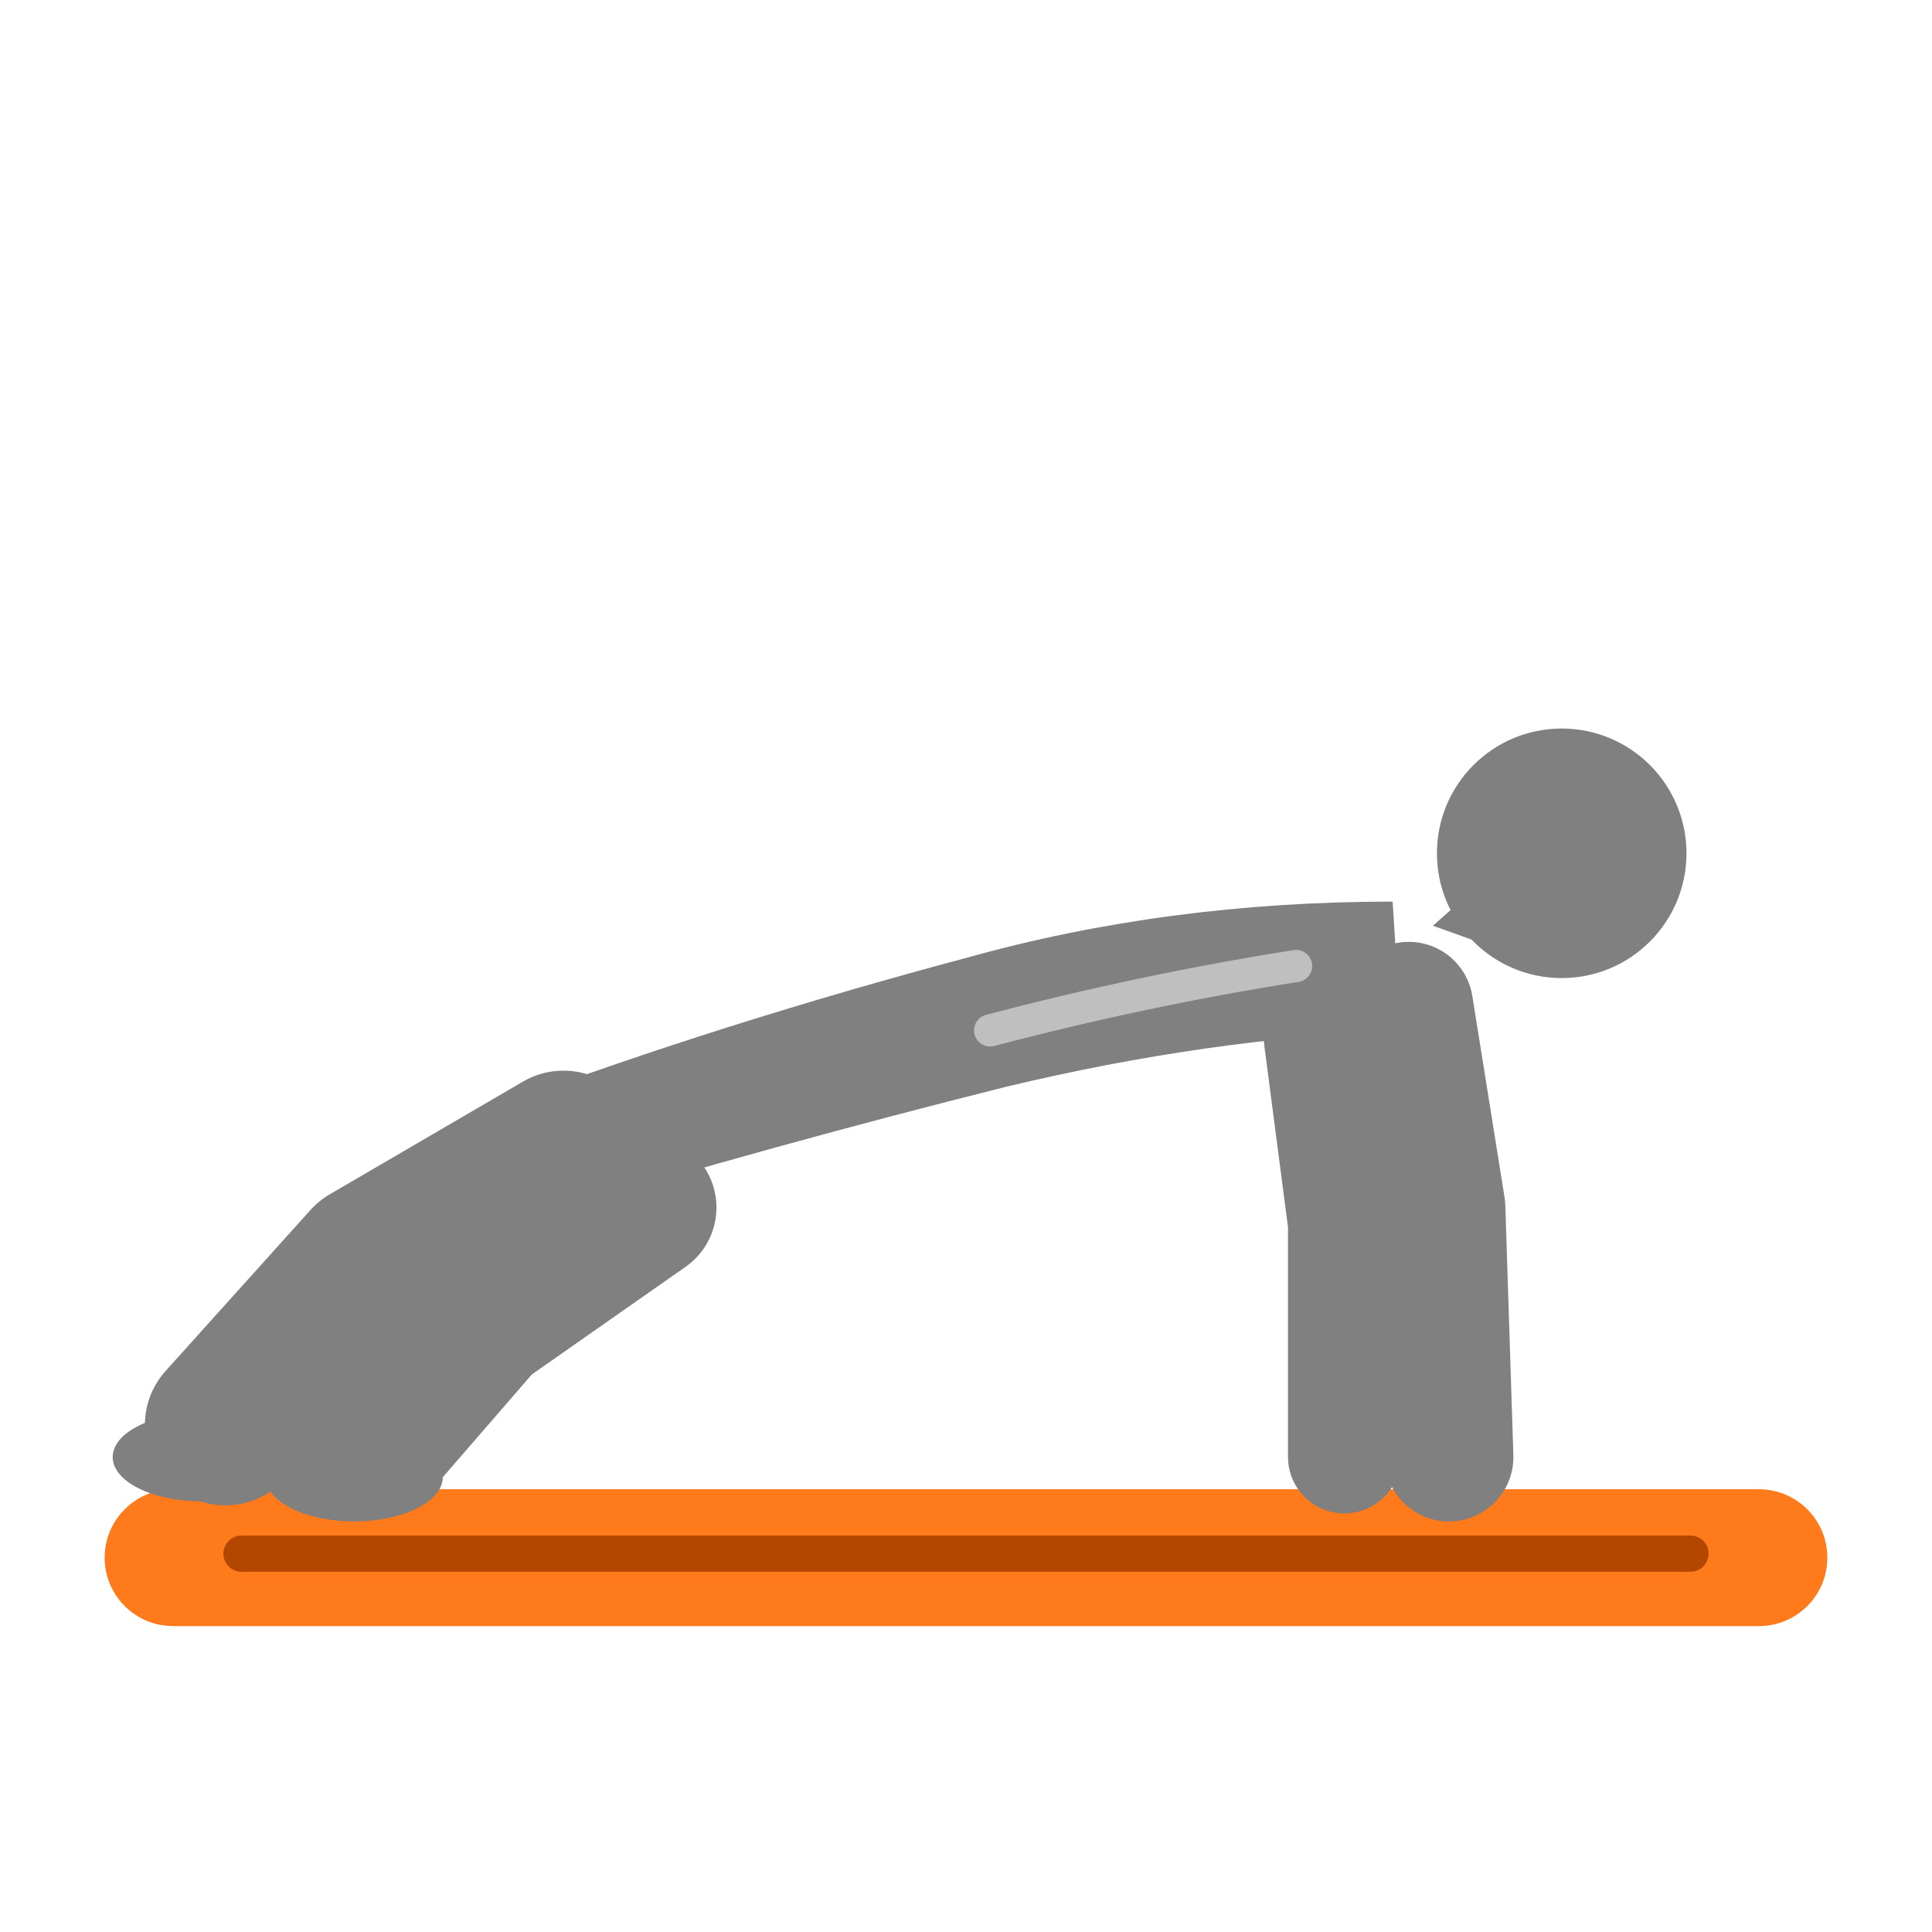
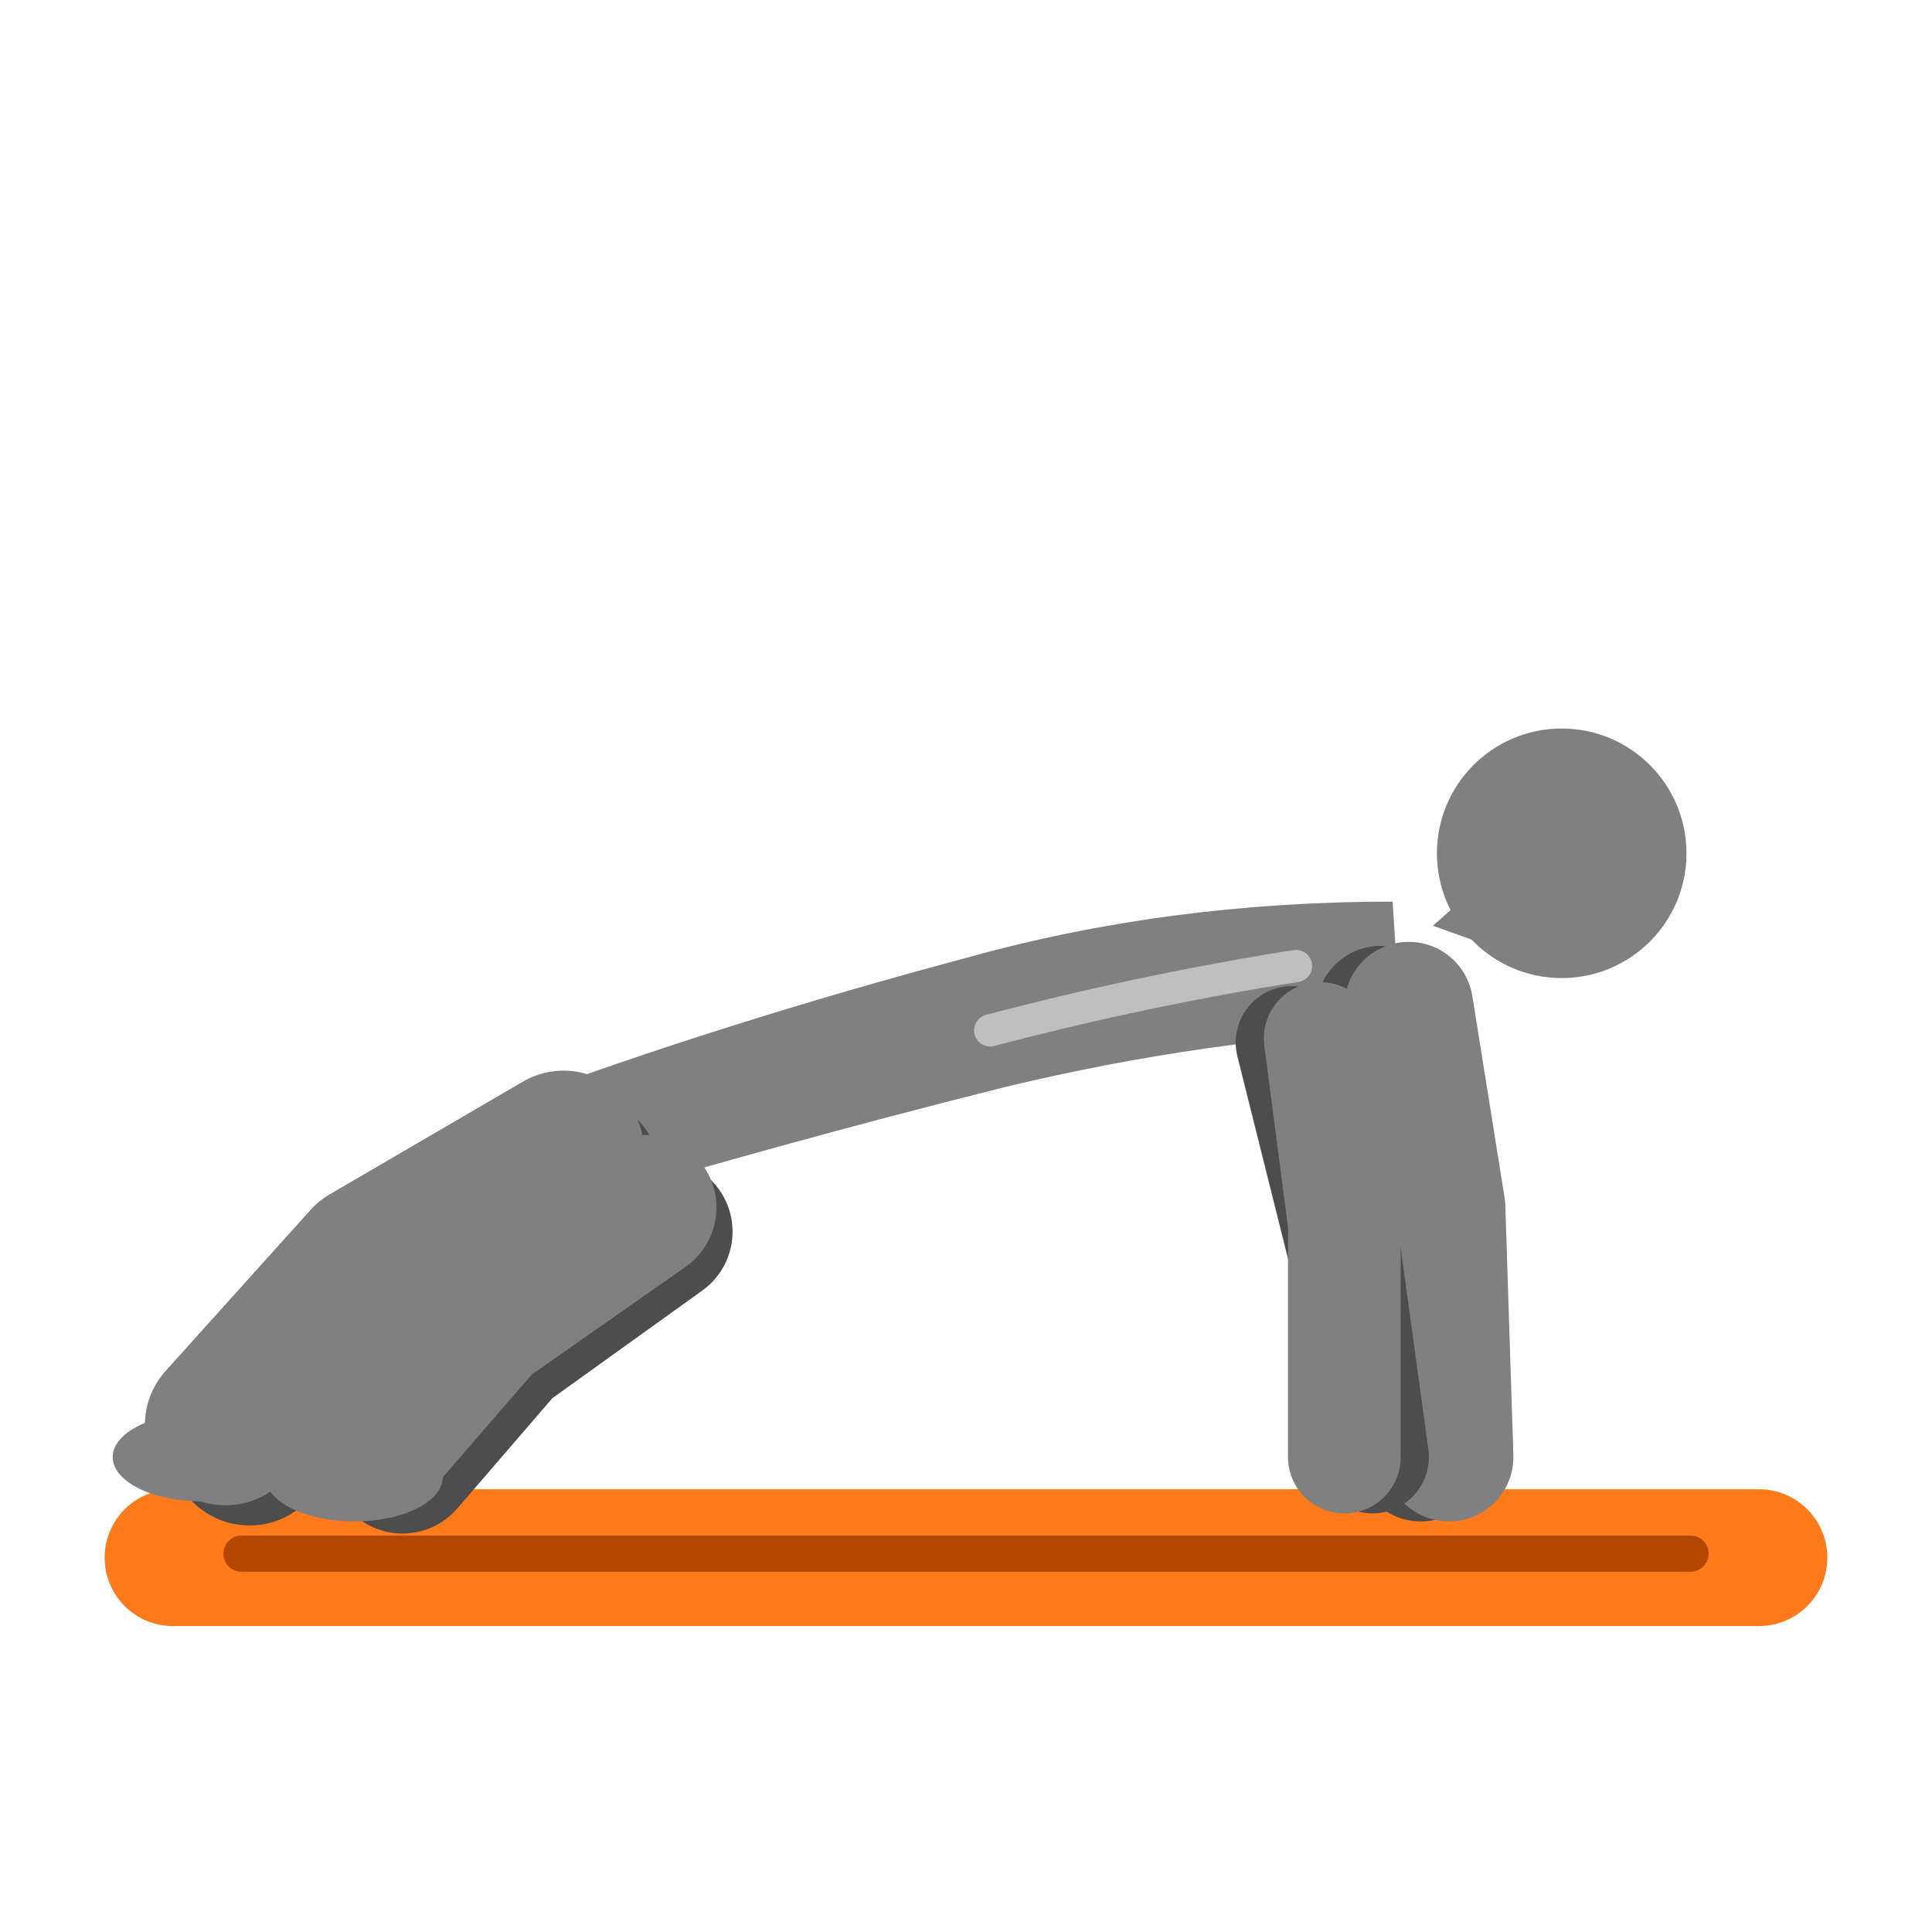
<svg viewBox="0 0 48 48">
  <rect fill="#ff7a1a" x="2.6" y="37" width="42.8" height="3.4" rx="1.7" />
  <path fill="none" stroke="#b34700" stroke-width="0.9" stroke-linecap="round" d="M6 38.6 L42 38.6" />
  <circle fill="#808080" cx="38.8" cy="21.2" r="3.1" />
  <path fill="#808080" d="M35.6 23 L37.4 21.4 L38.4 24 Z" />
  <path fill="#808080" d="M34.6 22.4 Q29 22.4 24 23.8 Q18 25.4 12.6 27.4 L13.4 30.2 Q19.4 28.4 25 27 Q30 25.8 34.8 25.6 Z" />
+   <path fill="none" stroke="#4d4d4d" stroke-width="3.2" stroke-linecap="round" stroke-linejoin="round" d="M 34.3 25.1 L 35.1 30.1 L 35.3 36.2" />
  <path fill="none" stroke="#808080" stroke-width="3.2" stroke-linecap="round" stroke-linejoin="round" d="M35 25 L35.8 30 L36 36.2" />
+   <path fill="none" stroke="#4d4d4d" stroke-width="2.8" stroke-linecap="round" stroke-linejoin="round" d="M 32.1 25.9 L 33.4 31.1 L 34.1 36.2" />
  <path fill="none" stroke="#808080" stroke-width="2.8" stroke-linecap="round" stroke-linejoin="round" d="M32.8 25.8 L33.4 30.4 L33.4 36.2" />
+   <path fill="none" stroke="#4d4d4d" stroke-width="4" stroke-linecap="round" stroke-linejoin="round" d="M 14.4 29.2 L 9.7 32.0 L 6.2 35.9" />
  <path fill="none" stroke="#808080" stroke-width="4" stroke-linecap="round" stroke-linejoin="round" d="M14 28.6 L9.2 31.4 L5.6 35.4" />
+   <path fill="none" stroke="#4d4d4d" stroke-width="3.6" stroke-linecap="round" stroke-linejoin="round" d="M 16.4 30.6 L 12.5 33.4 L 10.0 36.3" />
  <path fill="none" stroke="#808080" stroke-width="3.6" stroke-linecap="round" stroke-linejoin="round" d="M16 30 L12 32.8 L9.4 35.8" />
  <ellipse fill="#808080" cx="5" cy="36.2" rx="2.2" ry="1.1" />
  <ellipse fill="#808080" cx="8.8" cy="36.7" rx="2.2" ry="1.1" />
  <path fill="none" stroke="#bfbfbf" stroke-width="0.8" stroke-linecap="round" d="M32.2 24 Q28.4 24.6 24.6 25.6" />
</svg>
